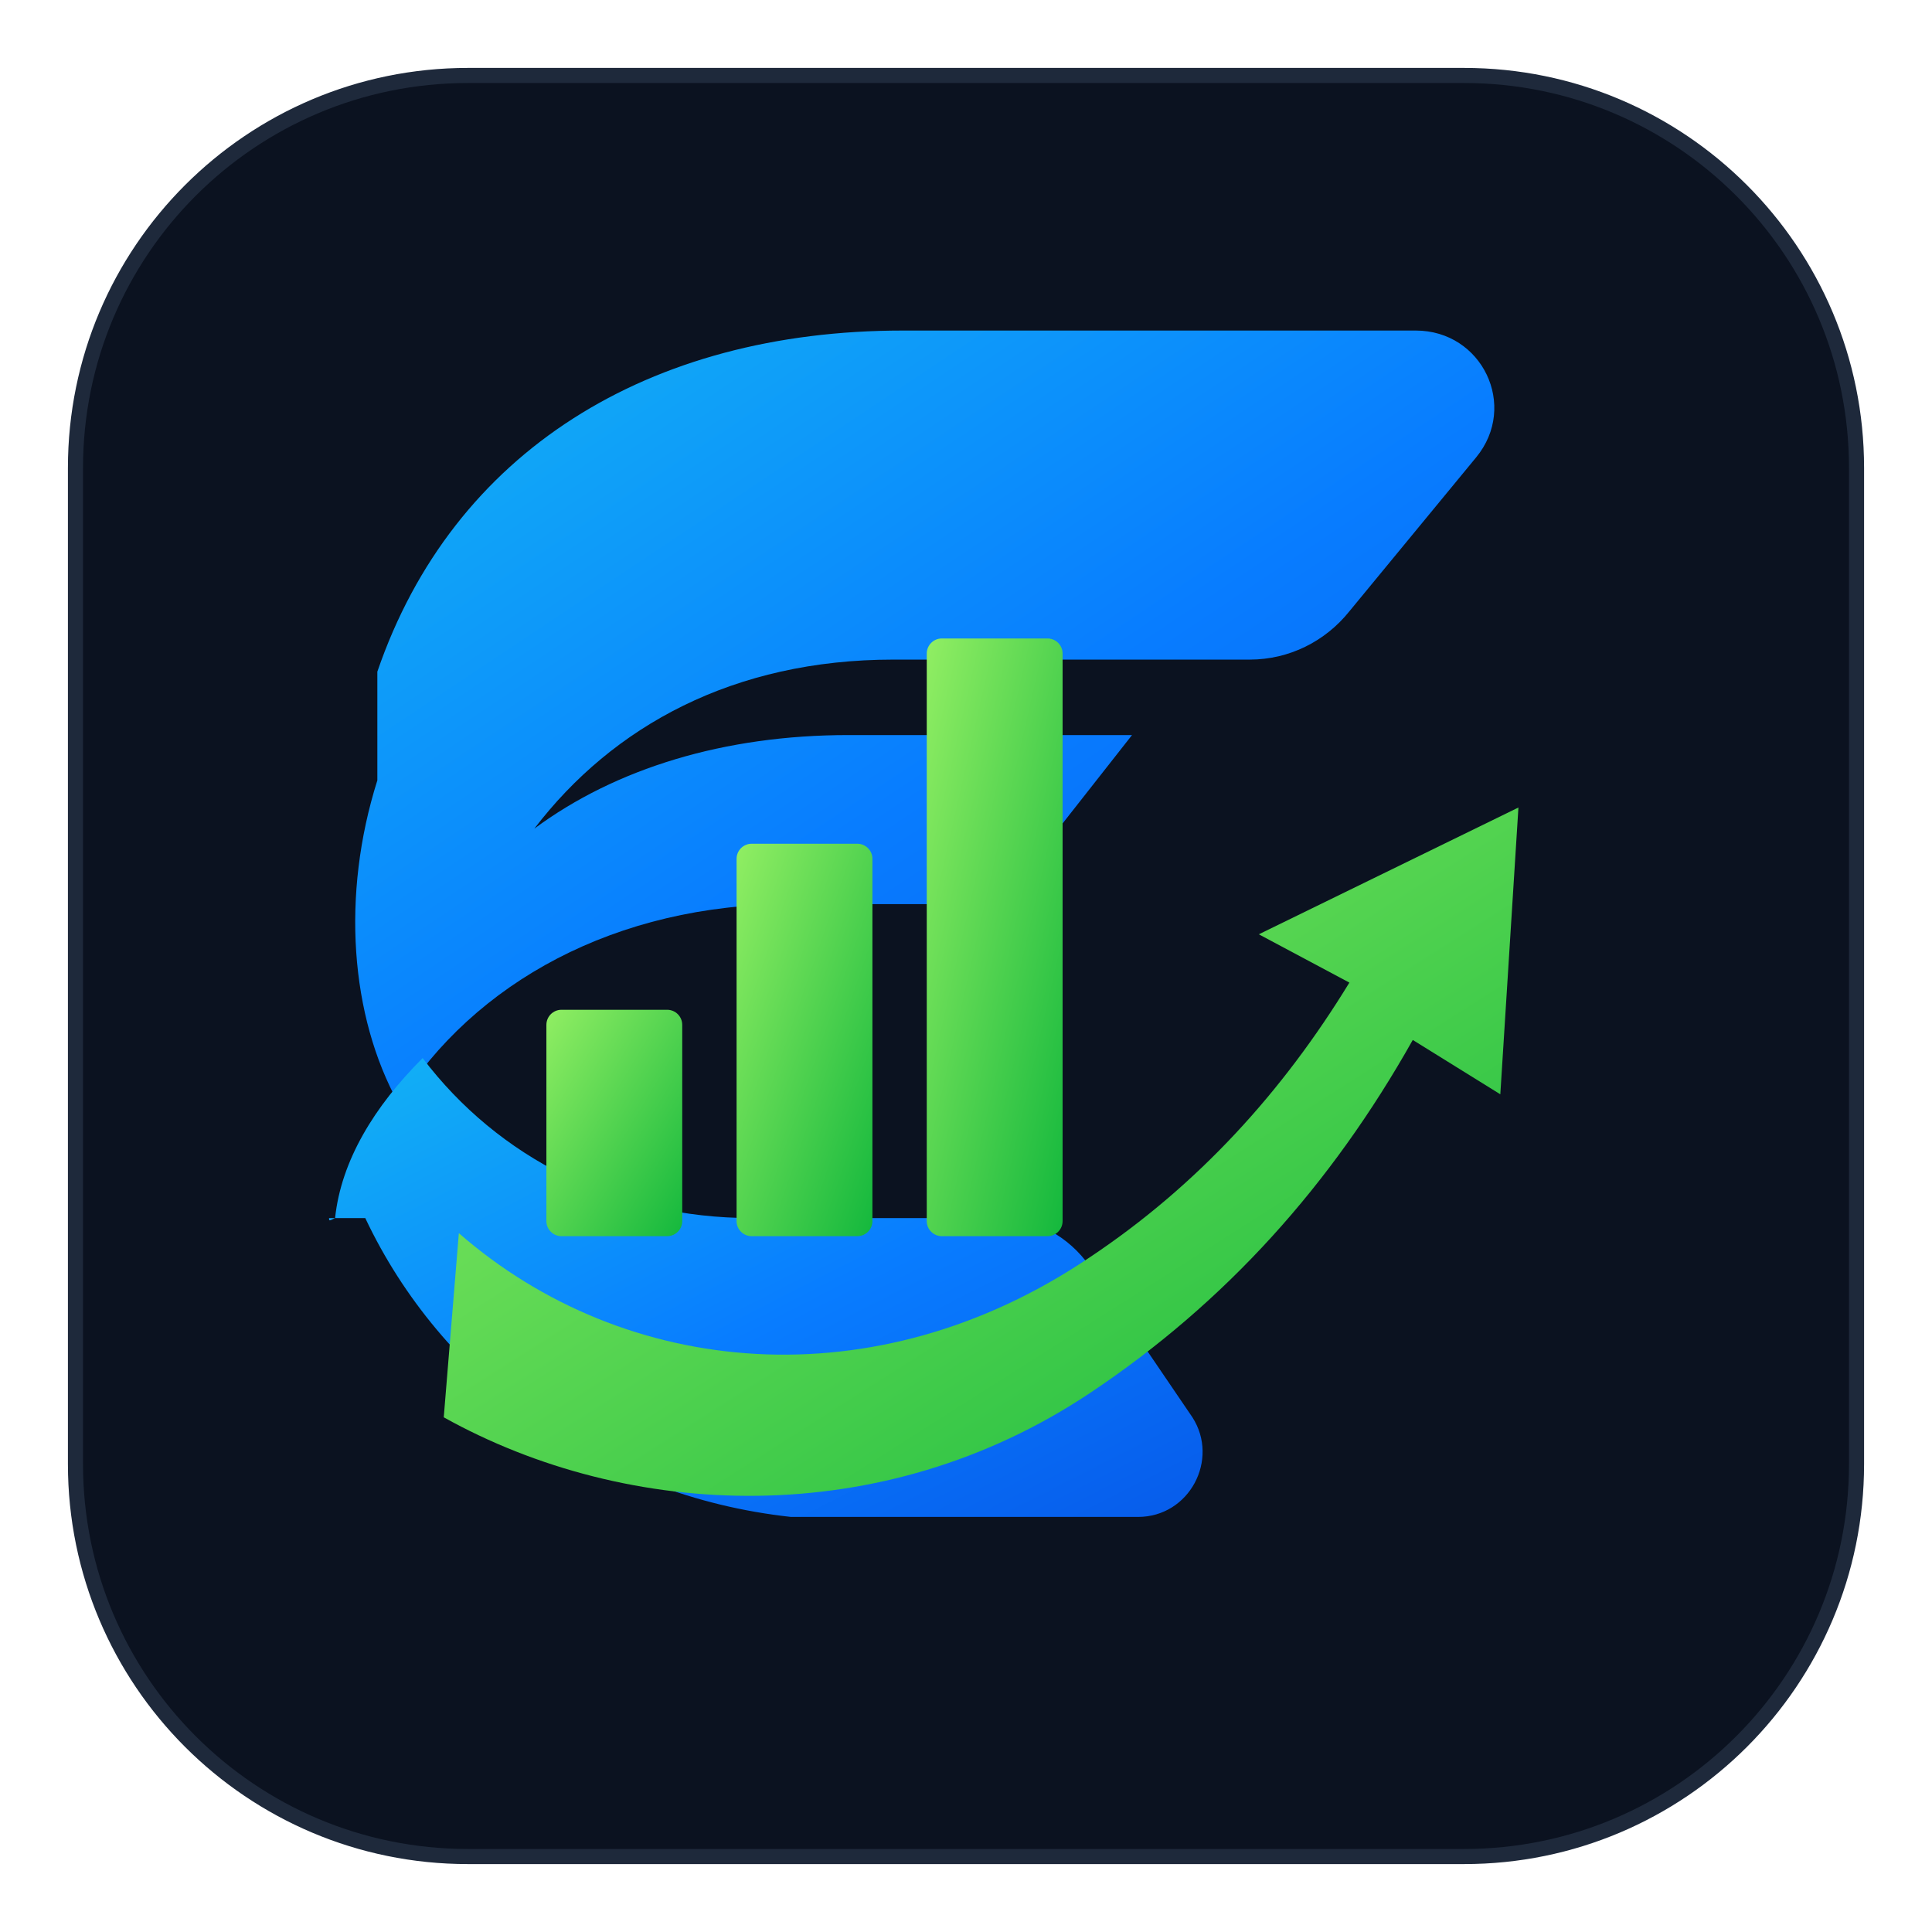
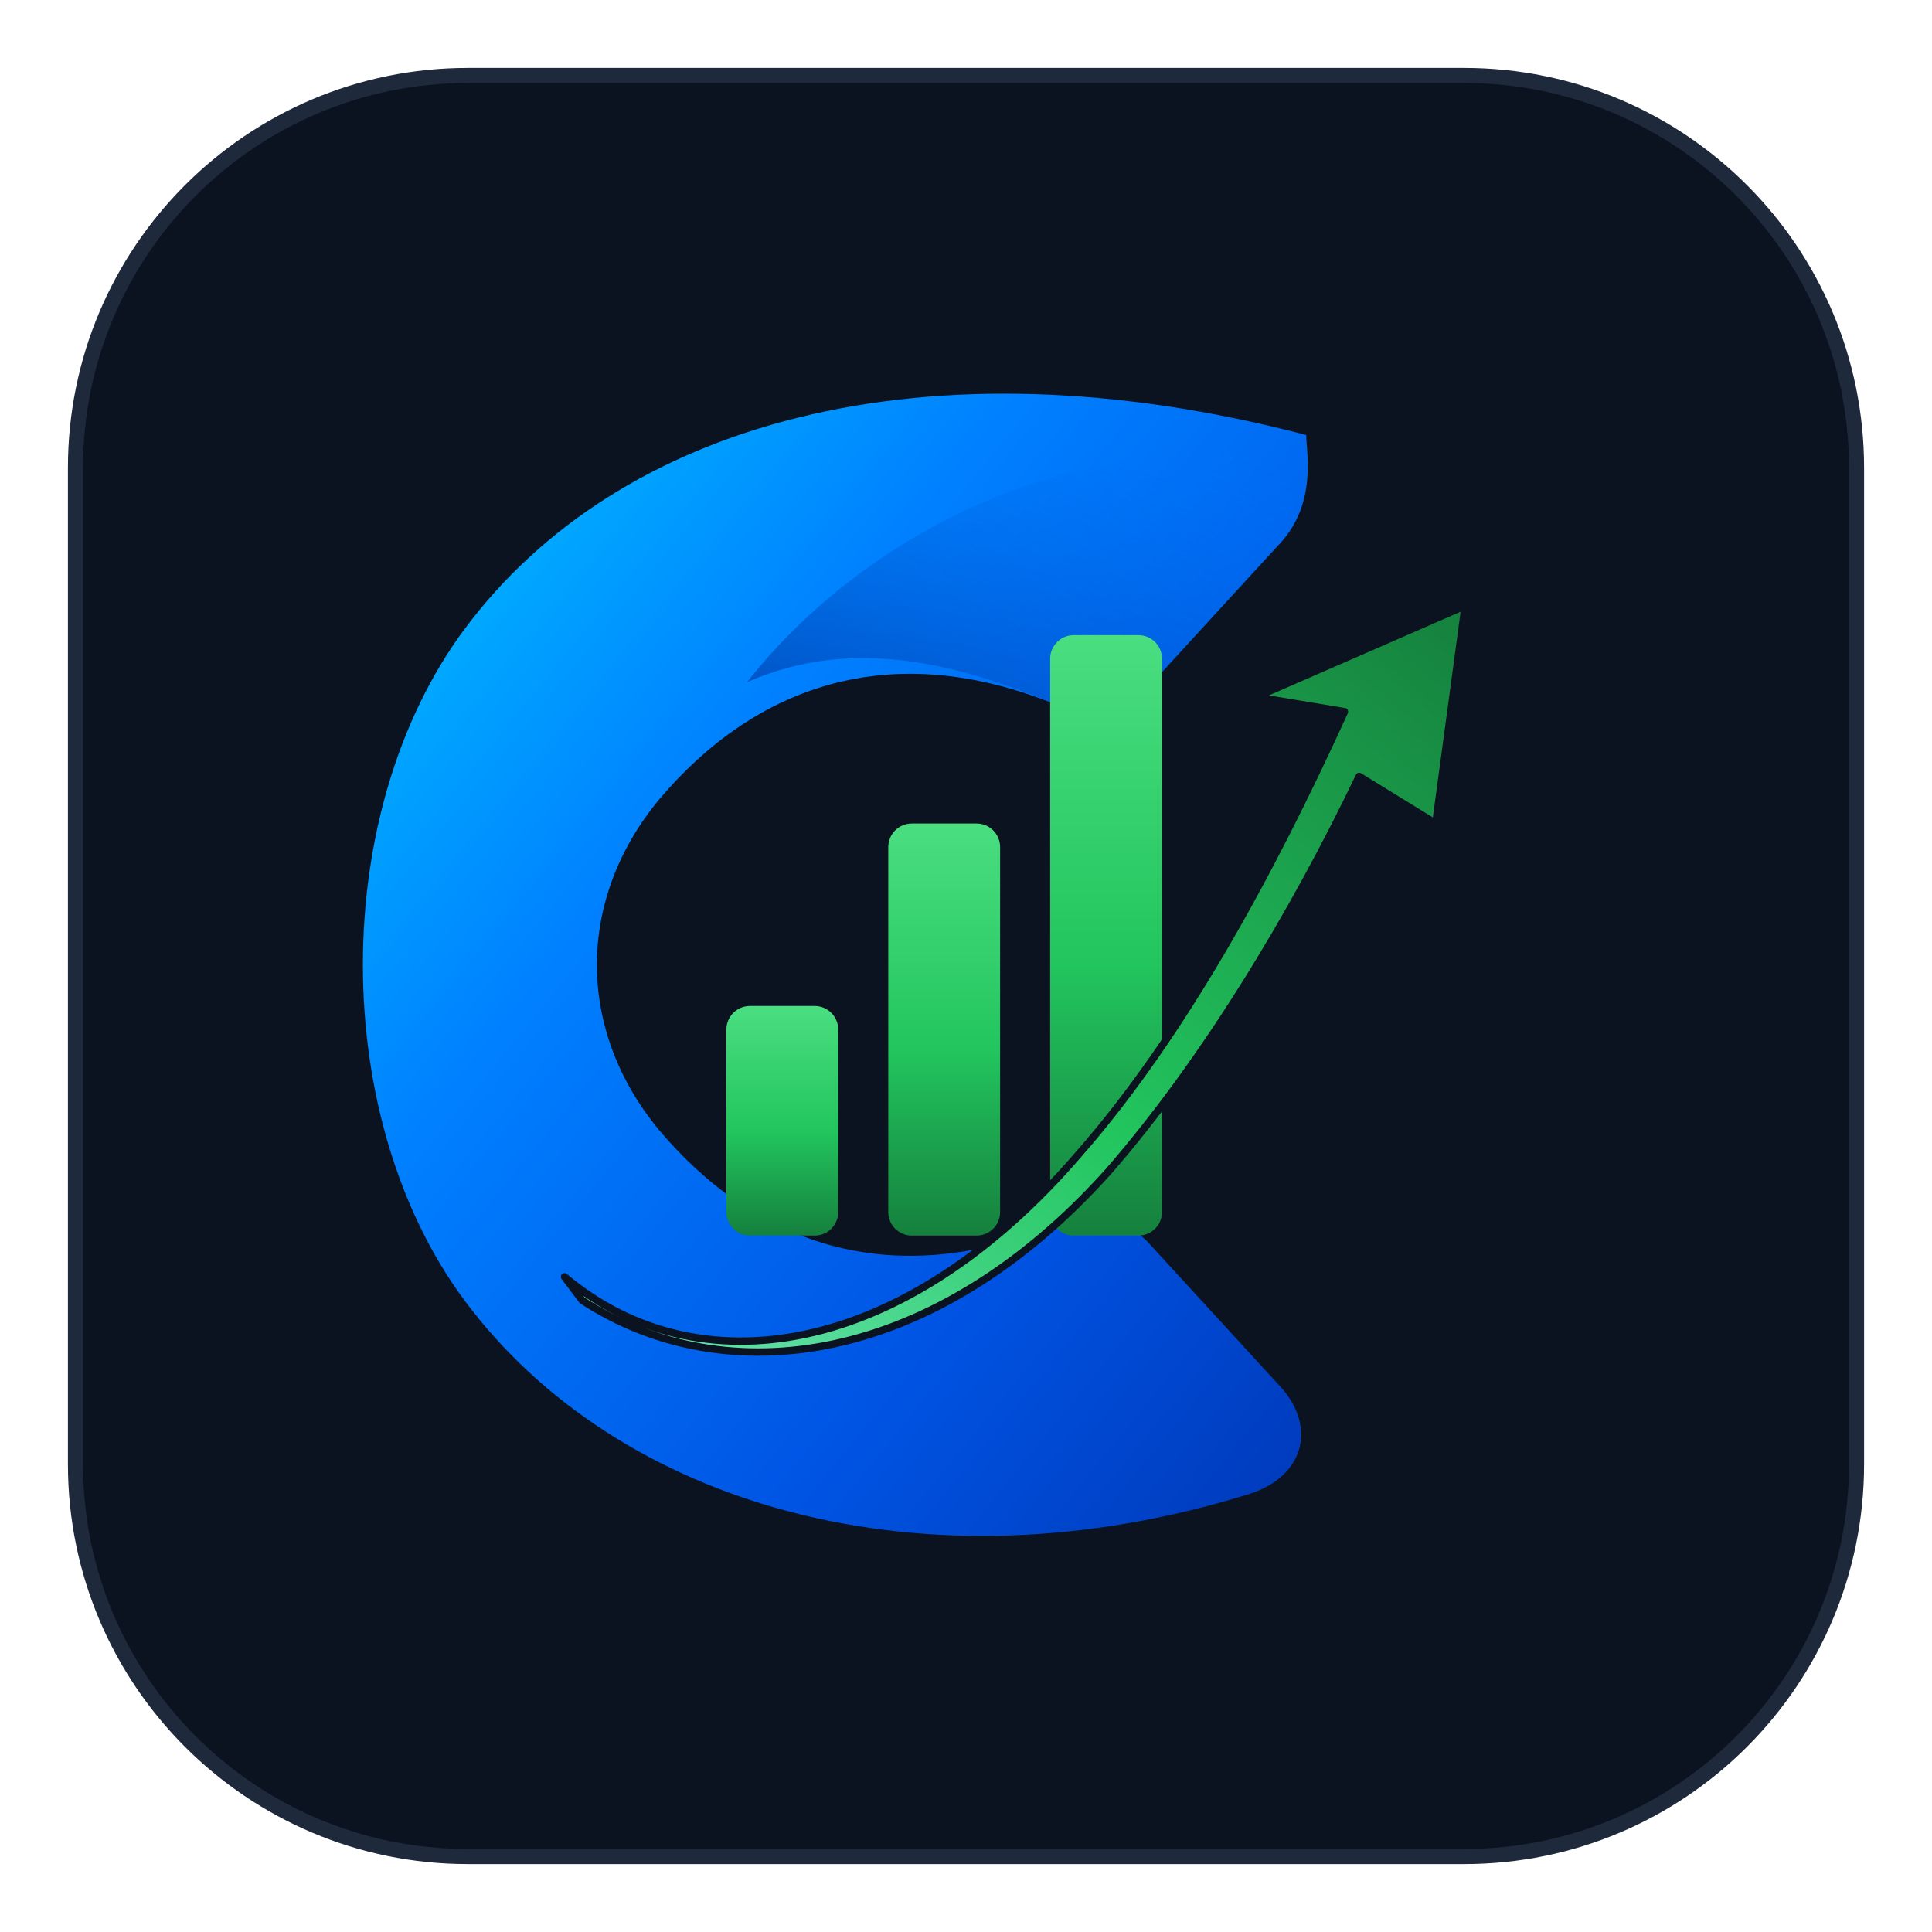
- <svg xmlns="http://www.w3.org/2000/svg" viewBox="0 0 512 512" role="img" aria-labelledby="title desc">
+ <svg xmlns="http://www.w3.org/2000/svg" viewBox="0 0 512 512" width="512" height="512" role="img" aria-labelledby="icon-dark-title icon-dark-desc">
  <defs>
-     <linearGradient id="blue" x1="0" y1="0" x2="1" y2="1">
-       <stop offset="0" stop-color="#13B5F4" />
-       <stop offset=".55" stop-color="#087CFF" />
-       <stop offset="1" stop-color="#075BEA" />
+     <linearGradient id="cf-blue-c-icon-dark" x1="0%" y1="0%" x2="100%" y2="100%">
+       <stop offset="0%" stop-color="#00C8FF" />
+       <stop offset="35%" stop-color="#0080FF" />
+       <stop offset="70%" stop-color="#0055E5" />
+       <stop offset="100%" stop-color="#0038B8" />
    </linearGradient>
-     <linearGradient id="green" x1="0" y1="0" x2="1" y2="1">
-       <stop offset="0" stop-color="#91EE63" />
-       <stop offset="1" stop-color="#14B83D" />
+     <linearGradient id="cf-blue-facet-icon-dark" x1="0%" y1="100%" x2="100%" y2="0%">
+       <stop offset="0%" stop-color="#002D96" stop-opacity="0.6" />
+       <stop offset="100%" stop-color="#007BFF" stop-opacity="0" />
    </linearGradient>
+     <linearGradient id="cf-green-bar-icon-dark" x1="0%" y1="0%" x2="0%" y2="100%">
+       <stop offset="0%" stop-color="#4ADE80" />
+       <stop offset="55%" stop-color="#22C55E" />
+       <stop offset="100%" stop-color="#15803D" />
+     </linearGradient>
+     <linearGradient id="cf-green-arrow-icon-dark" x1="0%" y1="100%" x2="100%" y2="0%">
+       <stop offset="0%" stop-color="#6EE7B7" />
+       <stop offset="45%" stop-color="#22C55E" />
+       <stop offset="100%" stop-color="#15803D" />
+     </linearGradient>
+     <linearGradient id="cf-packr-blue-icon-dark" x1="0%" y1="0%" x2="100%" y2="0%">
+       <stop offset="0%" stop-color="#00B4D8" />
+       <stop offset="100%" stop-color="#0066FF" />
+     </linearGradient>
+     <filter id="cf-drop-shadow-icon-dark" x="-20%" y="-20%" width="140%" height="140%">
+       <feDropShadow dx="0" dy="6" stdDeviation="8" flood-color="#070D1B" flood-opacity="0.2" />
+     </filter>
  </defs>
  <rect x="20" y="20" width="472" height="472" rx="104" fill="#0B1220" stroke="#1E293B" stroke-width="4" />
-   <g transform="translate(56 46) scale(0.80)">
-     <path fill="url(#blue)" d="M55 165C80 92 145 52 229 52h170c22 0 34 25 20 42l-42 51c-8 10-20 16-33 16H226c-53 0-93 22-119 56 27-20 63-31 104-31h94l-44 56H192c-58 0-105 26-130 66-16-29-19-69-7-107Z" />
-     <path fill="url(#blue)" d="M51 346c25 53 77 92 141 99h115c17 0 27-19 18-33l-34-50c-7-10-18-16-30-16h-82c-45 0-84-20-109-53-16 16-27 34-29 53-2 1-2 1-2 0-3 0-5 0-8 0Z" />
-     <path fill="url(#green)" d="M82 351c55 48 138 56 209 8 36-24 64-55 86-91l-30-16 86-42-6 95-29-18c-27 48-62 87-107 117-69 46-153 42-214 8l5-61Z" />
-     <rect x="111" y="277" width="45" height="75" rx="5" fill="url(#green)" />
-     <rect x="174" y="222" width="45" height="130" rx="5" fill="url(#green)" />
-     <rect x="237" y="154" width="45" height="198" rx="5" fill="url(#green)" />
+   <g transform="translate(56, 56) scale(0.78)">
+     <g id="brand-mark-group-icon-dark">
+       <path fill="url(#cf-blue-c-icon-dark)" d="         M 372 76         C 242 42, 138 72, 86 142         C 40 204, 40 308, 86 370         C 138 440, 242 470, 352 436         C 372 430, 376 412, 362 398         L 318 350         C 310 342, 298 340, 288 344         C 230 368, 184 350, 152 312         C 124 278, 124 234, 152 200         C 184 162, 230 144, 288 168         C 298 172, 310 170, 318 162         L 362 114         C 376 100, 372 82, 372 76         Z       " />
+       <path fill="url(#cf-blue-facet-icon-dark)" d="         M 288 168         C 298 172, 310 170, 318 162         L 362 114         C 372 104, 370 90, 356 84         C 285 76, 218 114, 182 160         C 218 144, 255 154, 288 168         Z       " />
+       <rect x="175" y="270" width="38" height="78" rx="8" fill="url(#cf-green-bar-icon-dark)" />
+       <rect x="230" y="208" width="38" height="140" rx="8" fill="url(#cf-green-bar-icon-dark)" />
+       <rect x="285" y="144" width="38" height="204" rx="8" fill="url(#cf-green-bar-icon-dark)" />
+       <path fill="url(#cf-green-arrow-icon-dark)" stroke="#0B1220" stroke-width="2.5" stroke-linejoin="round" d="         M 120 362         C 165 400, 235 390, 295 320         C 330 280, 360 225, 385 170         L 355 165         L 426 134         L 416 208         L 390 192         C 368 238, 338 288, 305 326         C 246 392, 175 402, 126 370         Z       " />
+     </g>
  </g>
</svg>
